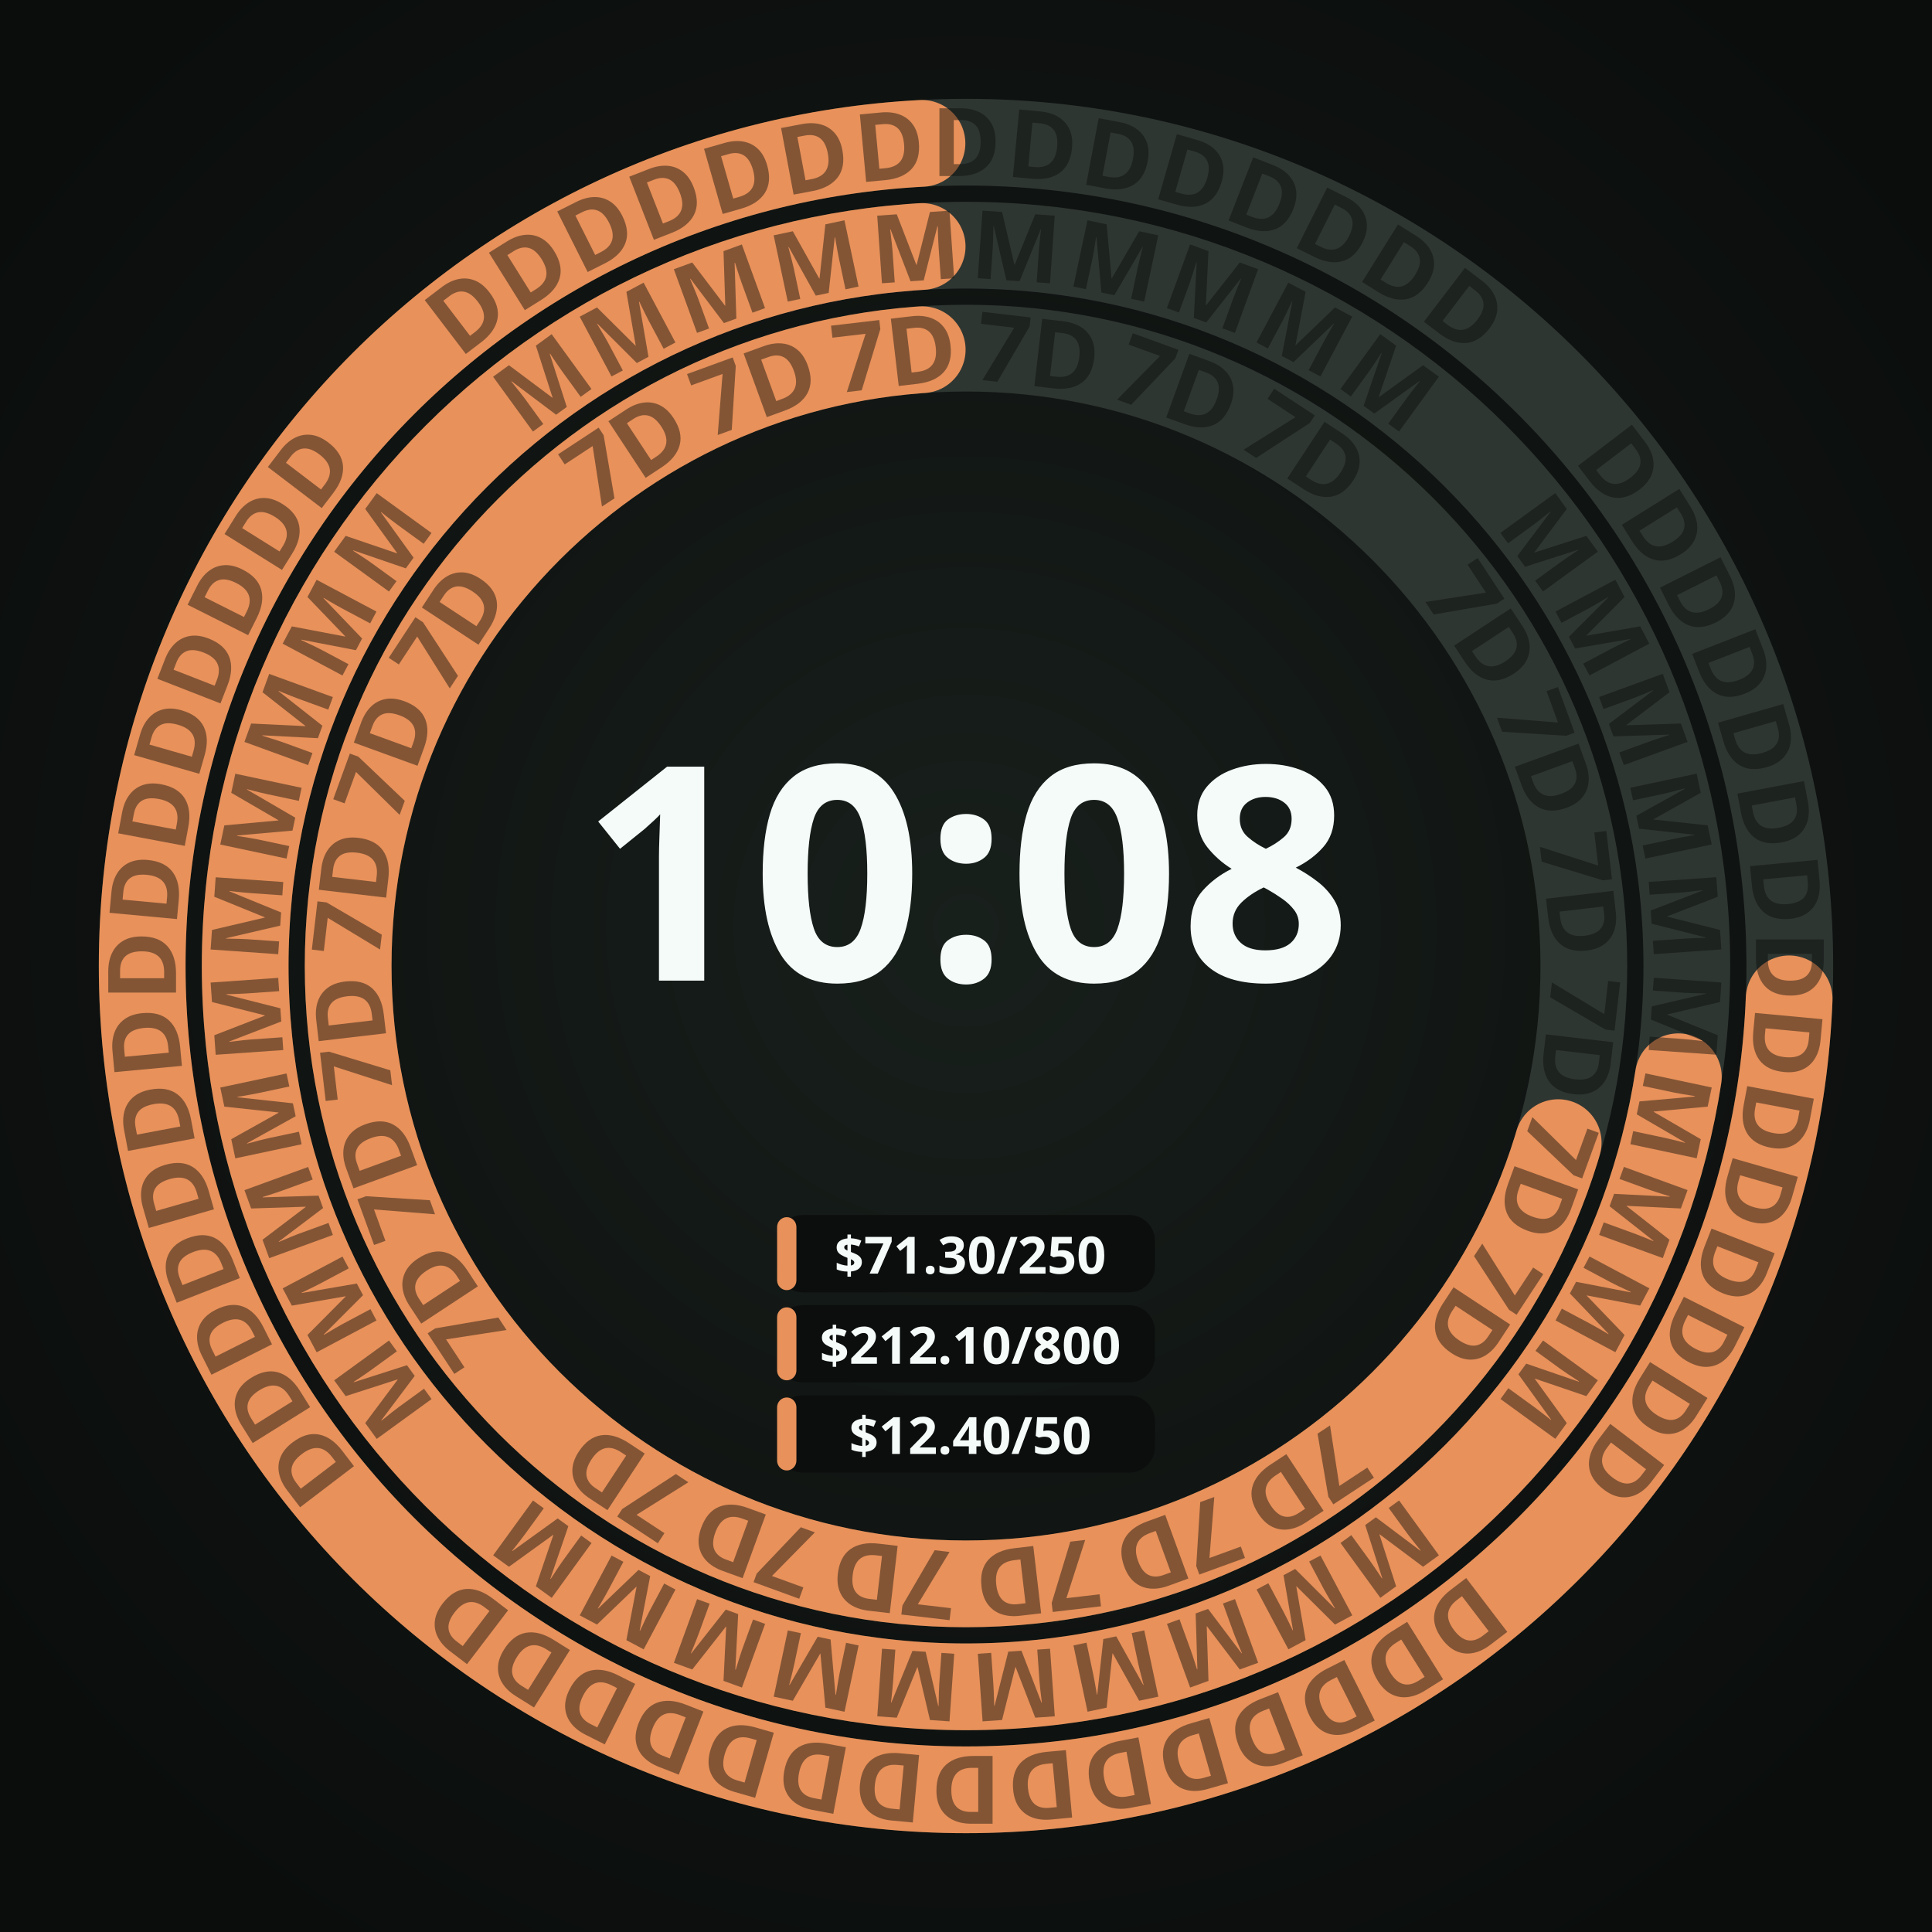
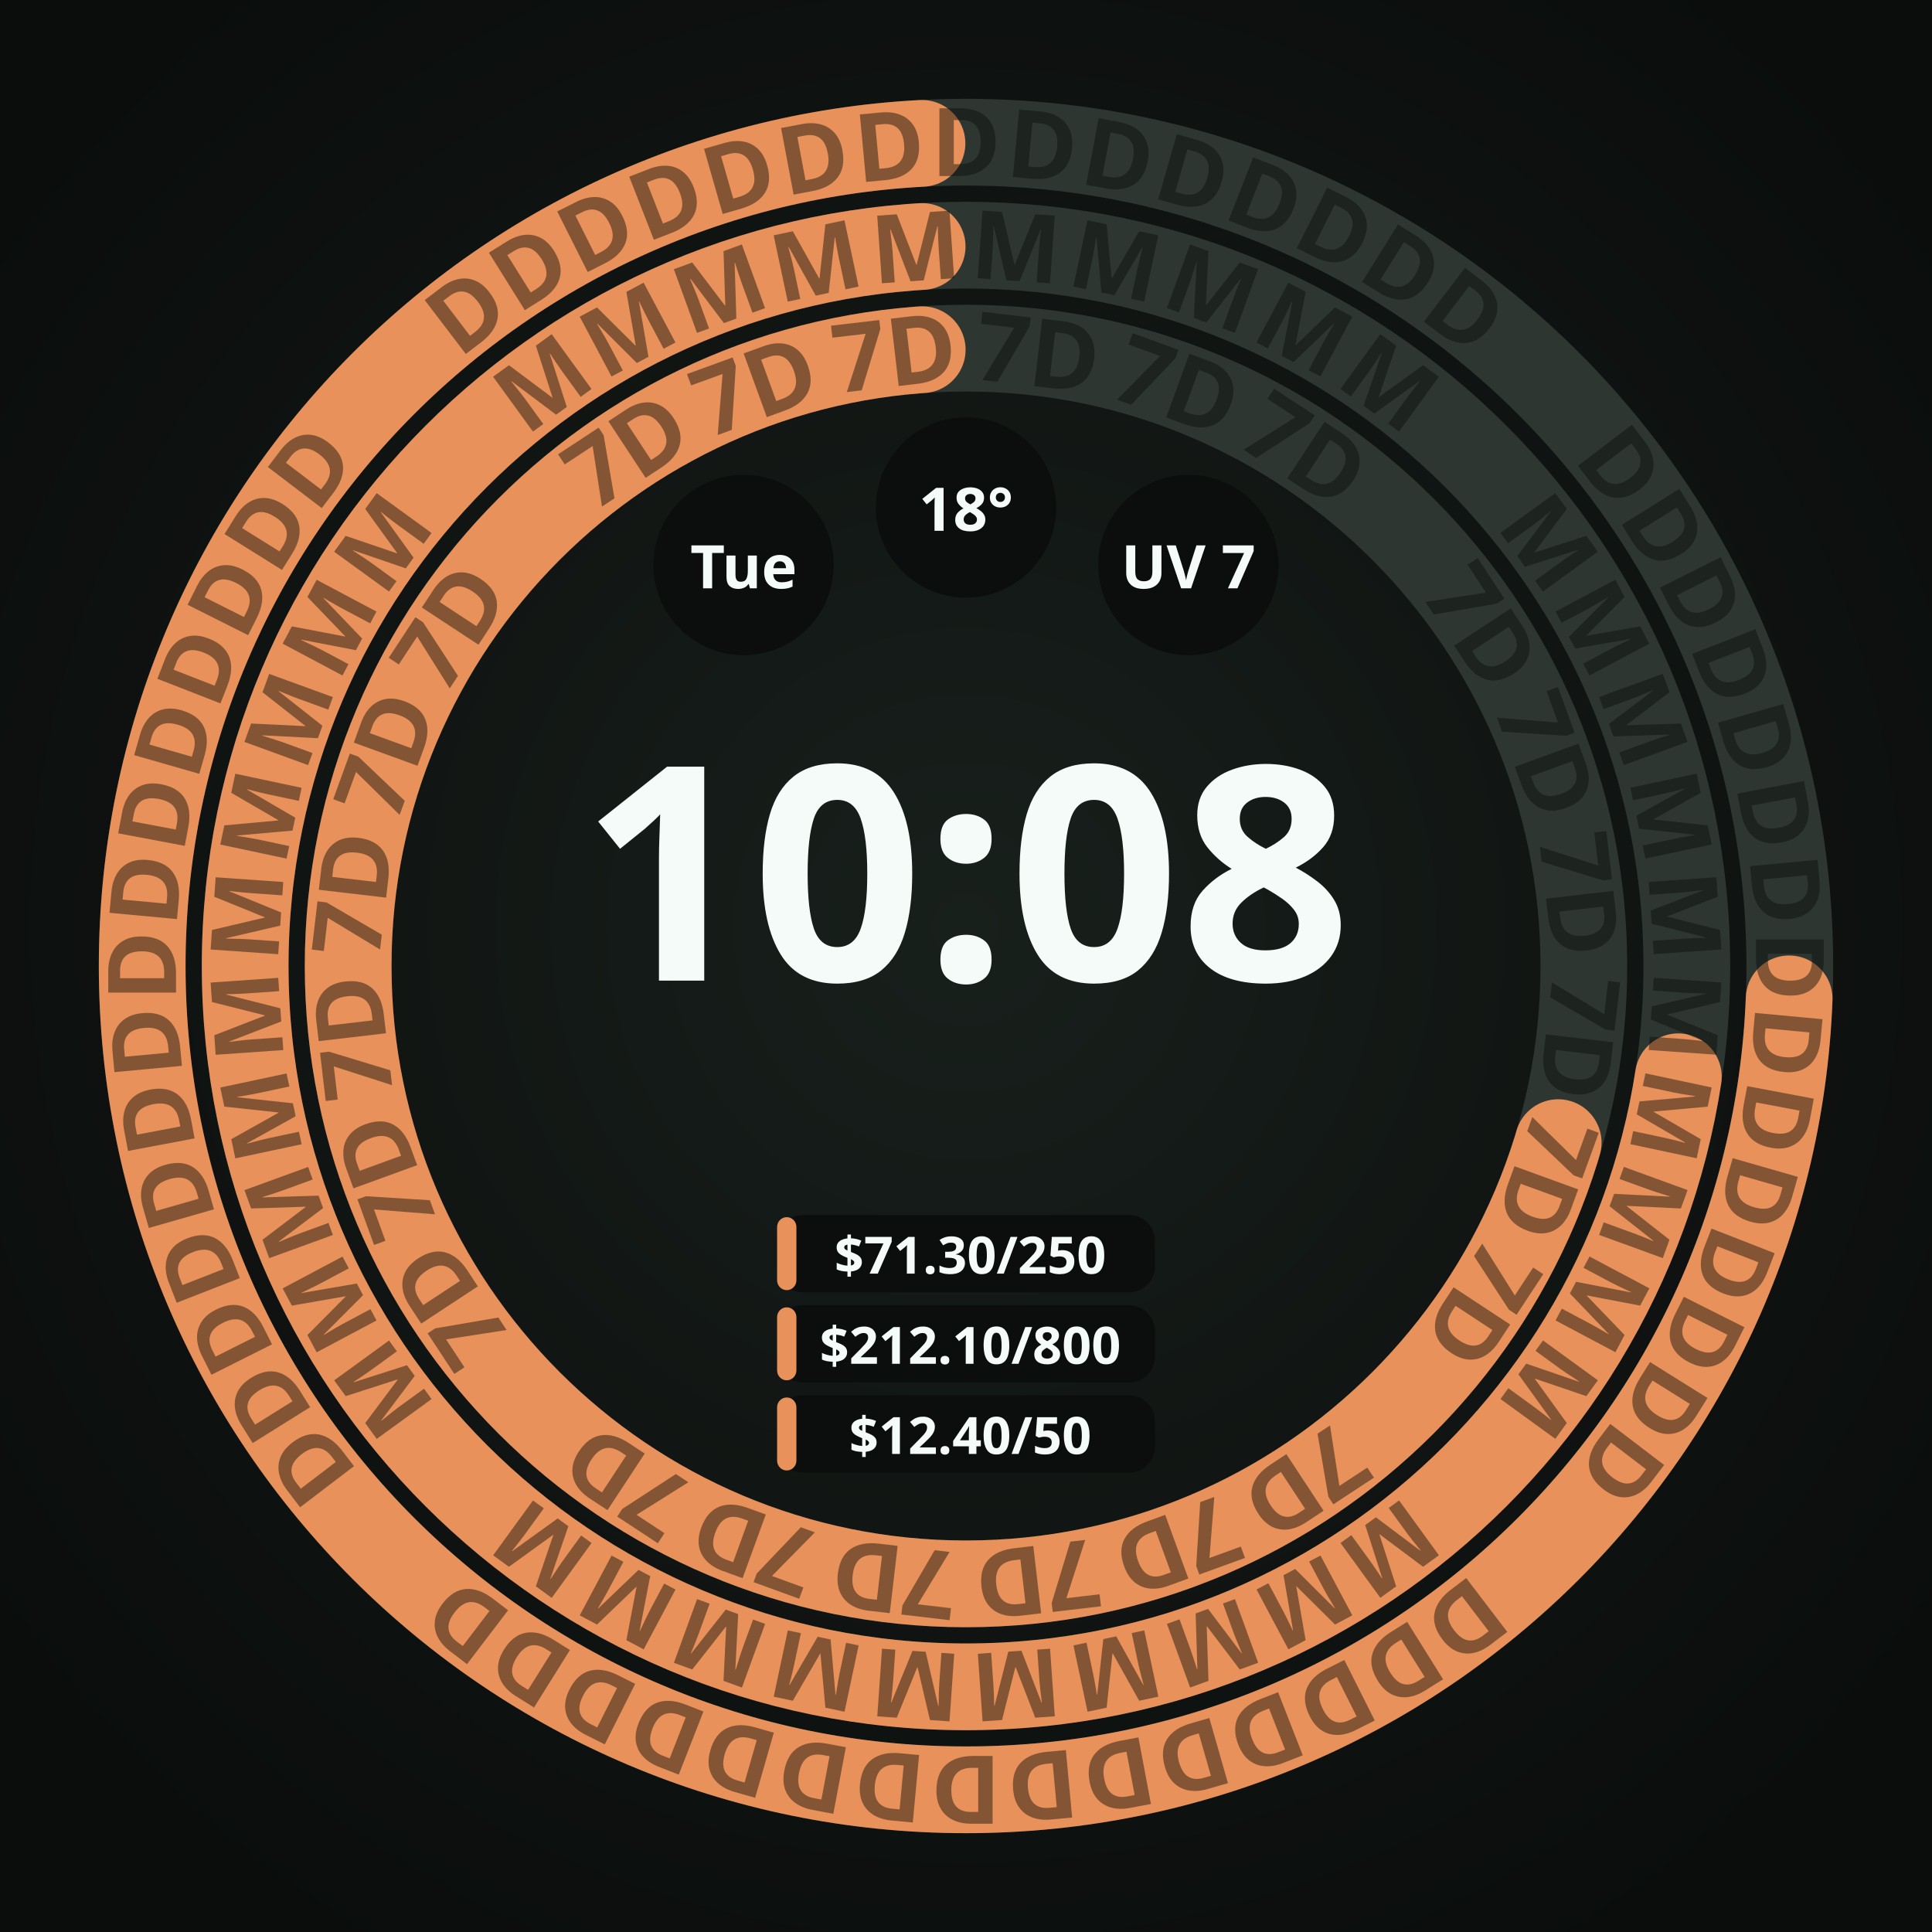
<svg xmlns="http://www.w3.org/2000/svg" width="450" height="450" viewBox="0 0 450 450" role="img" aria-label="Round · 3 budget periods · one connection">
  <defs>
    <radialGradient id="lift" cx="50%" cy="48%" r="62%">
      <stop offset="0%" stop-color="#18201C" />
      <stop offset="55%" stop-color="#101412" />
      <stop offset="100%" stop-color="#0A0D0B" />
+     </radialGradient>
+     <radialGradient id="cellRecess" cx="50%" cy="50%" r="50%">
+       <stop offset="0%" stop-color="#0B0E0C" />
+       <stop offset="55%" stop-color="#0B0E0C" />
+       <stop offset="100%" stop-color="#242A27" />
    </radialGradient>
  </defs>
  <rect width="450" height="450" fill="url(#lift)" />
  <circle cx="225" cy="225" r="143.91" fill="none" stroke="#2E3632" stroke-width="20.205" />
  <circle cx="225" cy="225" r="143.91" fill="none" stroke="#E8915A" stroke-width="20.205" stroke-linecap="round" stroke-dasharray="626.31 904.21" stroke-dashoffset="-267.80" transform="rotate(-90 225 225)" />
  <g font-family="Noto Sans, sans-serif" font-size="22.1" font-weight="700" fill="#0A0D0B" fill-opacity="0.45" text-anchor="middle">
    <text x="225" y="89.0" transform="rotate(56.67 225 225)">7D</text>
    <text x="225" y="89.0" transform="rotate(70.00 225 225)">7D</text>
    <text x="225" y="89.0" transform="rotate(83.33 225 225)">7D</text>
    <text x="225" y="89.0" transform="rotate(96.67 225 225)">7D</text>
    <text x="225" y="89.0" transform="rotate(110.00 225 225)">7D</text>
    <text x="225" y="89.0" transform="rotate(123.33 225 225)">7D</text>
    <text x="225" y="89.0" transform="rotate(146.67 225 225)">7D</text>
    <text x="225" y="89.0" transform="rotate(160.00 225 225)">7D</text>
    <text x="225" y="89.0" transform="rotate(173.33 225 225)">7D</text>
    <text x="225" y="89.0" transform="rotate(186.67 225 225)">7D</text>
    <text x="225" y="89.0" transform="rotate(200.00 225 225)">7D</text>
    <text x="225" y="89.0" transform="rotate(213.33 225 225)">7D</text>
    <text x="225" y="89.0" transform="rotate(236.67 225 225)">7D</text>
    <text x="225" y="89.0" transform="rotate(250.00 225 225)">7D</text>
    <text x="225" y="89.0" transform="rotate(263.33 225 225)">7D</text>
    <text x="225" y="89.0" transform="rotate(276.67 225 225)">7D</text>
    <text x="225" y="89.0" transform="rotate(290.00 225 225)">7D</text>
    <text x="225" y="89.0" transform="rotate(303.33 225 225)">7D</text>
    <text x="225" y="89.0" transform="rotate(326.67 225 225)">7D</text>
    <text x="225" y="89.0" transform="rotate(340.00 225 225)">7D</text>
    <text x="225" y="89.0" transform="rotate(353.33 225 225)">7D</text>
    <text x="225" y="89.0" transform="rotate(366.67 225 225)">7D</text>
    <text x="225" y="89.0" transform="rotate(380.00 225 225)">7D</text>
    <text x="225" y="89.0" transform="rotate(393.33 225 225)">7D</text>
  </g>
  <circle cx="225" cy="225" r="167.895" fill="none" stroke="#2E3632" stroke-width="20.205" />
  <circle cx="225" cy="225" r="167.895" fill="none" stroke="#E8915A" stroke-width="20.205" stroke-linecap="round" stroke-dasharray="755.16 1054.92" stroke-dashoffset="-289.66" transform="rotate(-90 225 225)" />
  <g font-family="Noto Sans, sans-serif" font-size="22.1" font-weight="700" fill="#0A0D0B" fill-opacity="0.45" text-anchor="middle">
    <text x="225" y="65.0" transform="rotate(54.00 225 225)">M</text>
    <text x="225" y="65.0" transform="rotate(62.00 225 225)">M</text>
    <text x="225" y="65.0" transform="rotate(70.00 225 225)">M</text>
    <text x="225" y="65.0" transform="rotate(78.00 225 225)">M</text>
    <text x="225" y="65.0" transform="rotate(86.00 225 225)">M</text>
    <text x="225" y="65.0" transform="rotate(94.00 225 225)">M</text>
    <text x="225" y="65.0" transform="rotate(102.00 225 225)">M</text>
    <text x="225" y="65.0" transform="rotate(110.00 225 225)">M</text>
    <text x="225" y="65.0" transform="rotate(118.00 225 225)">M</text>
    <text x="225" y="65.0" transform="rotate(126.00 225 225)">M</text>
    <text x="225" y="65.0" transform="rotate(144.00 225 225)">M</text>
    <text x="225" y="65.0" transform="rotate(152.00 225 225)">M</text>
    <text x="225" y="65.0" transform="rotate(160.00 225 225)">M</text>
    <text x="225" y="65.0" transform="rotate(168.00 225 225)">M</text>
    <text x="225" y="65.0" transform="rotate(176.00 225 225)">M</text>
    <text x="225" y="65.0" transform="rotate(184.00 225 225)">M</text>
    <text x="225" y="65.0" transform="rotate(192.00 225 225)">M</text>
    <text x="225" y="65.0" transform="rotate(200.00 225 225)">M</text>
    <text x="225" y="65.0" transform="rotate(208.00 225 225)">M</text>
    <text x="225" y="65.0" transform="rotate(216.00 225 225)">M</text>
    <text x="225" y="65.0" transform="rotate(234.00 225 225)">M</text>
    <text x="225" y="65.0" transform="rotate(242.00 225 225)">M</text>
    <text x="225" y="65.0" transform="rotate(250.00 225 225)">M</text>
    <text x="225" y="65.0" transform="rotate(258.00 225 225)">M</text>
    <text x="225" y="65.0" transform="rotate(266.00 225 225)">M</text>
    <text x="225" y="65.0" transform="rotate(274.00 225 225)">M</text>
    <text x="225" y="65.0" transform="rotate(282.00 225 225)">M</text>
    <text x="225" y="65.0" transform="rotate(290.00 225 225)">M</text>
    <text x="225" y="65.0" transform="rotate(298.00 225 225)">M</text>
    <text x="225" y="65.0" transform="rotate(306.00 225 225)">M</text>
    <text x="225" y="65.0" transform="rotate(324.00 225 225)">M</text>
    <text x="225" y="65.0" transform="rotate(332.00 225 225)">M</text>
    <text x="225" y="65.0" transform="rotate(340.00 225 225)">M</text>
    <text x="225" y="65.0" transform="rotate(348.00 225 225)">M</text>
    <text x="225" y="65.0" transform="rotate(356.00 225 225)">M</text>
    <text x="225" y="65.0" transform="rotate(364.00 225 225)">M</text>
    <text x="225" y="65.0" transform="rotate(372.00 225 225)">M</text>
    <text x="225" y="65.0" transform="rotate(380.00 225 225)">M</text>
    <text x="225" y="65.0" transform="rotate(388.00 225 225)">M</text>
    <text x="225" y="65.0" transform="rotate(396.00 225 225)">M</text>
  </g>
  <circle cx="225" cy="225" r="191.88" fill="none" stroke="#2E3632" stroke-width="20.205" />
  <circle cx="225" cy="225" r="191.88" fill="none" stroke="#E8915A" stroke-width="20.205" stroke-linecap="round" stroke-dasharray="886.42 1205.62" stroke-dashoffset="-309.10" transform="rotate(-90 225 225)" />
  <g font-family="Noto Sans, sans-serif" font-size="22.1" font-weight="700" fill="#0A0D0B" fill-opacity="0.45" text-anchor="middle">
    <text x="225" y="41.0" transform="rotate(52.67 225 225)">D</text>
    <text x="225" y="41.0" transform="rotate(58.00 225 225)">D</text>
    <text x="225" y="41.0" transform="rotate(63.33 225 225)">D</text>
    <text x="225" y="41.0" transform="rotate(68.67 225 225)">D</text>
    <text x="225" y="41.0" transform="rotate(74.00 225 225)">D</text>
    <text x="225" y="41.0" transform="rotate(79.33 225 225)">D</text>
    <text x="225" y="41.0" transform="rotate(84.67 225 225)">D</text>
    <text x="225" y="41.0" transform="rotate(90.00 225 225)">D</text>
    <text x="225" y="41.0" transform="rotate(95.33 225 225)">D</text>
    <text x="225" y="41.0" transform="rotate(100.67 225 225)">D</text>
    <text x="225" y="41.0" transform="rotate(106.00 225 225)">D</text>
    <text x="225" y="41.0" transform="rotate(111.33 225 225)">D</text>
    <text x="225" y="41.0" transform="rotate(116.67 225 225)">D</text>
    <text x="225" y="41.0" transform="rotate(122.00 225 225)">D</text>
    <text x="225" y="41.0" transform="rotate(127.33 225 225)">D</text>
    <text x="225" y="41.0" transform="rotate(142.67 225 225)">D</text>
    <text x="225" y="41.0" transform="rotate(148.00 225 225)">D</text>
    <text x="225" y="41.0" transform="rotate(153.33 225 225)">D</text>
    <text x="225" y="41.0" transform="rotate(158.67 225 225)">D</text>
    <text x="225" y="41.0" transform="rotate(164.00 225 225)">D</text>
    <text x="225" y="41.0" transform="rotate(169.33 225 225)">D</text>
    <text x="225" y="41.0" transform="rotate(174.67 225 225)">D</text>
    <text x="225" y="41.0" transform="rotate(180.00 225 225)">D</text>
    <text x="225" y="41.0" transform="rotate(185.33 225 225)">D</text>
    <text x="225" y="41.0" transform="rotate(190.67 225 225)">D</text>
    <text x="225" y="41.0" transform="rotate(196.00 225 225)">D</text>
    <text x="225" y="41.0" transform="rotate(201.33 225 225)">D</text>
    <text x="225" y="41.0" transform="rotate(206.67 225 225)">D</text>
    <text x="225" y="41.0" transform="rotate(212.00 225 225)">D</text>
    <text x="225" y="41.0" transform="rotate(217.33 225 225)">D</text>
    <text x="225" y="41.0" transform="rotate(232.67 225 225)">D</text>
    <text x="225" y="41.0" transform="rotate(238.00 225 225)">D</text>
    <text x="225" y="41.0" transform="rotate(243.33 225 225)">D</text>
    <text x="225" y="41.0" transform="rotate(248.67 225 225)">D</text>
    <text x="225" y="41.0" transform="rotate(254.00 225 225)">D</text>
    <text x="225" y="41.0" transform="rotate(259.33 225 225)">D</text>
    <text x="225" y="41.0" transform="rotate(264.67 225 225)">D</text>
    <text x="225" y="41.0" transform="rotate(270.00 225 225)">D</text>
    <text x="225" y="41.0" transform="rotate(275.33 225 225)">D</text>
    <text x="225" y="41.0" transform="rotate(280.67 225 225)">D</text>
    <text x="225" y="41.0" transform="rotate(286.00 225 225)">D</text>
    <text x="225" y="41.0" transform="rotate(291.33 225 225)">D</text>
    <text x="225" y="41.0" transform="rotate(296.67 225 225)">D</text>
    <text x="225" y="41.0" transform="rotate(302.00 225 225)">D</text>
    <text x="225" y="41.0" transform="rotate(307.33 225 225)">D</text>
    <text x="225" y="41.0" transform="rotate(322.67 225 225)">D</text>
    <text x="225" y="41.0" transform="rotate(328.00 225 225)">D</text>
    <text x="225" y="41.0" transform="rotate(333.33 225 225)">D</text>
    <text x="225" y="41.0" transform="rotate(338.67 225 225)">D</text>
    <text x="225" y="41.0" transform="rotate(344.00 225 225)">D</text>
    <text x="225" y="41.0" transform="rotate(349.33 225 225)">D</text>
    <text x="225" y="41.0" transform="rotate(354.67 225 225)">D</text>
    <text x="225" y="41.0" transform="rotate(360.00 225 225)">D</text>
    <text x="225" y="41.0" transform="rotate(365.33 225 225)">D</text>
    <text x="225" y="41.0" transform="rotate(370.67 225 225)">D</text>
    <text x="225" y="41.0" transform="rotate(376.00 225 225)">D</text>
    <text x="225" y="41.0" transform="rotate(381.33 225 225)">D</text>
    <text x="225" y="41.0" transform="rotate(386.67 225 225)">D</text>
    <text x="225" y="41.0" transform="rotate(392.00 225 225)">D</text>
    <text x="225" y="41.0" transform="rotate(397.33 225 225)">D</text>
  </g>
+   <circle cx="173.2" cy="131.6" r="21.0" fill="#0B0E0C" />
+   <text x="173.2" y="131.6" text-anchor="middle" dominant-baseline="central" font-family="Noto Sans, sans-serif" font-size="14.0" font-weight="700" fill="#F4FBF8" fill-opacity="1">Tue</text>
+   <circle cx="225.0" cy="118.2" r="21.0" fill="#0B0E0C" />
+   <text x="225.0" y="118.2" text-anchor="middle" dominant-baseline="central" font-family="Noto Sans, sans-serif" font-size="14.0" font-weight="700" fill="#F4FBF8" fill-opacity="1">18°</text>
+   <circle cx="276.8" cy="131.6" r="21.0" fill="#0B0E0C" />
+   <text x="276.8" y="131.6" text-anchor="middle" dominant-baseline="central" font-family="Noto Sans, sans-serif" font-size="14.0" font-weight="700" fill="#F4FBF8" fill-opacity="1">UV 7</text>
  <text x="225" y="228.4" text-anchor="middle" font-family="Noto Sans, sans-serif" font-size="69.8" font-weight="700" fill="#F4FBF8">10:08</text>
  <rect x="181.0" y="283.0" width="88.0" height="18.0" rx="6.0" fill="#0B0E0C" fill-opacity="0.92" />
  <rect x="181.0" y="283.5" width="4.5" height="17.0" rx="2.3" fill="#E8915A" />
  <text x="226.0" y="292.0" text-anchor="middle" dominant-baseline="central" font-family="Noto Sans, sans-serif" font-size="12.0" font-weight="700" fill="#F4FBF8">$71.30/250</text>
  <rect x="181.0" y="304.0" width="88.0" height="18.0" rx="6.0" fill="#0B0E0C" fill-opacity="0.92" />
  <rect x="181.0" y="304.5" width="4.5" height="17.0" rx="2.3" fill="#E8915A" />
  <text x="226.0" y="313.0" text-anchor="middle" dominant-baseline="central" font-family="Noto Sans, sans-serif" font-size="12.0" font-weight="700" fill="#F4FBF8">$212.10/800</text>
  <rect x="181.0" y="325.0" width="88.0" height="18.0" rx="6.0" fill="#0B0E0C" fill-opacity="0.92" />
  <rect x="181.0" y="325.5" width="4.5" height="17.0" rx="2.3" fill="#E8915A" />
  <text x="226.0" y="334.0" text-anchor="middle" dominant-baseline="central" font-family="Noto Sans, sans-serif" font-size="12.0" font-weight="700" fill="#F4FBF8">$12.40/50</text>
</svg>
